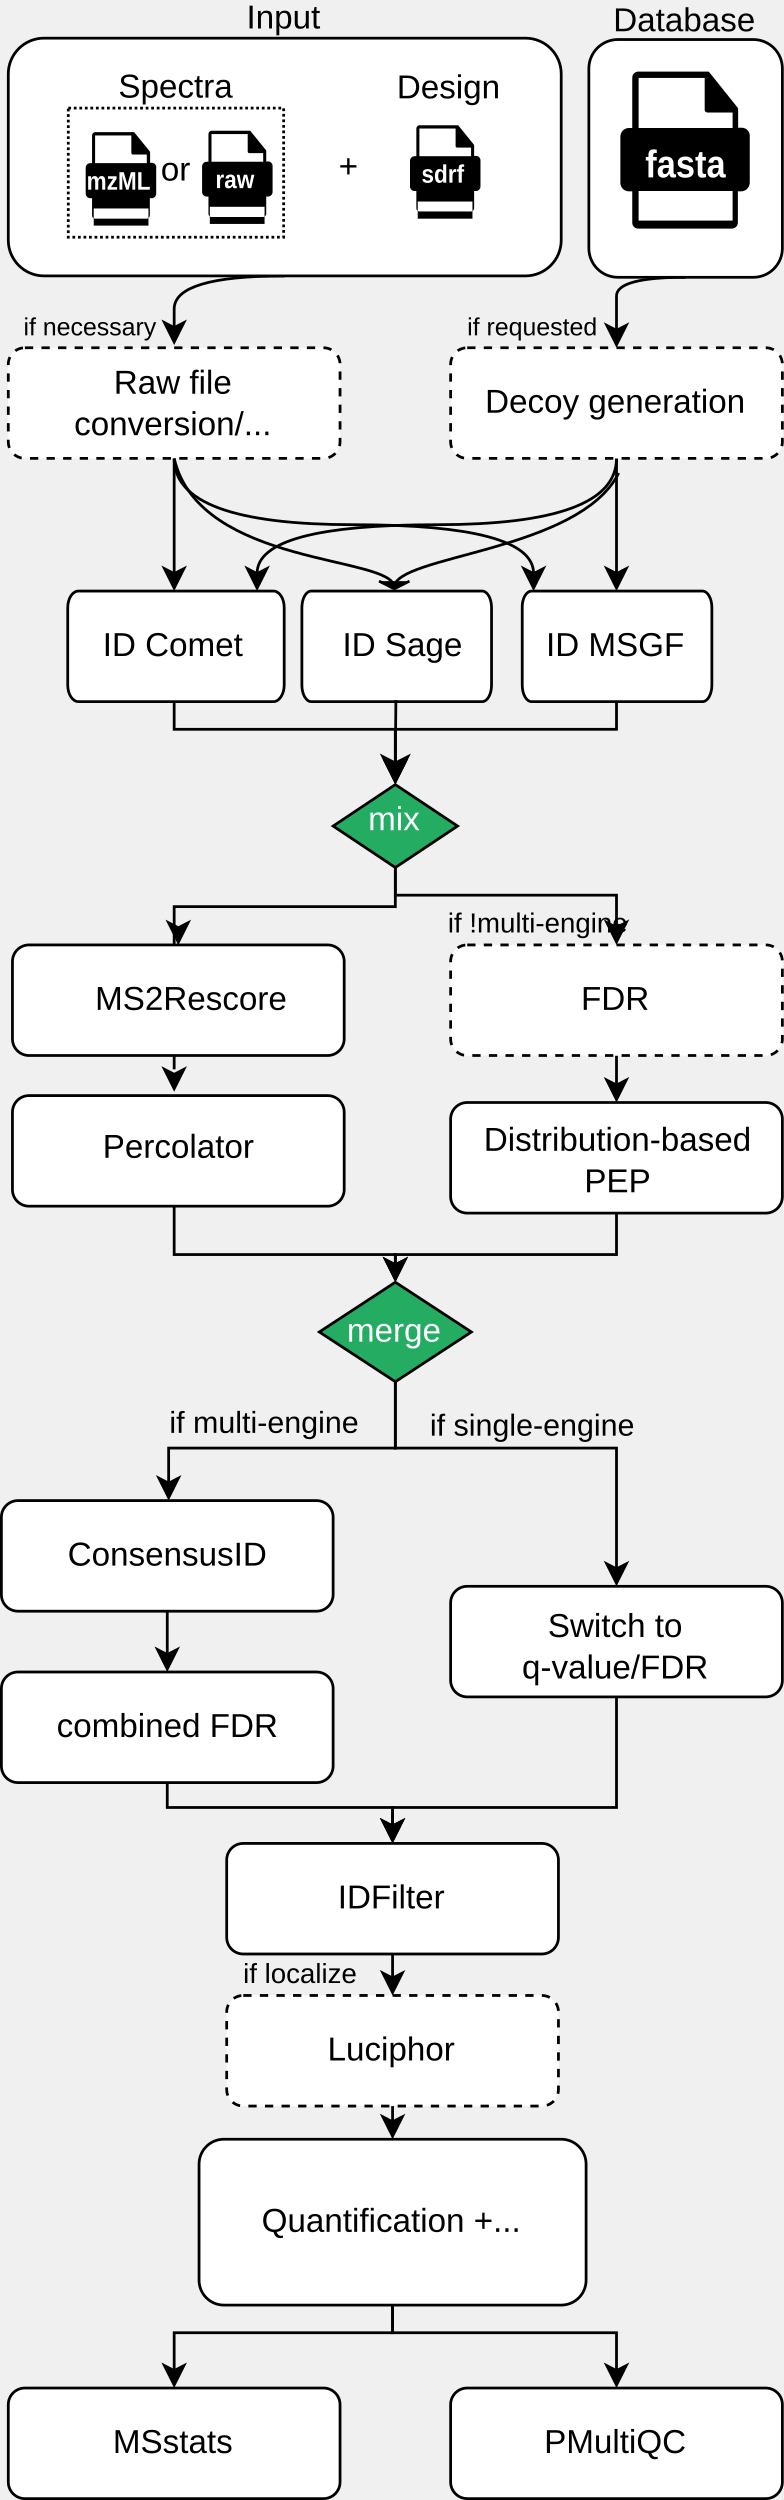
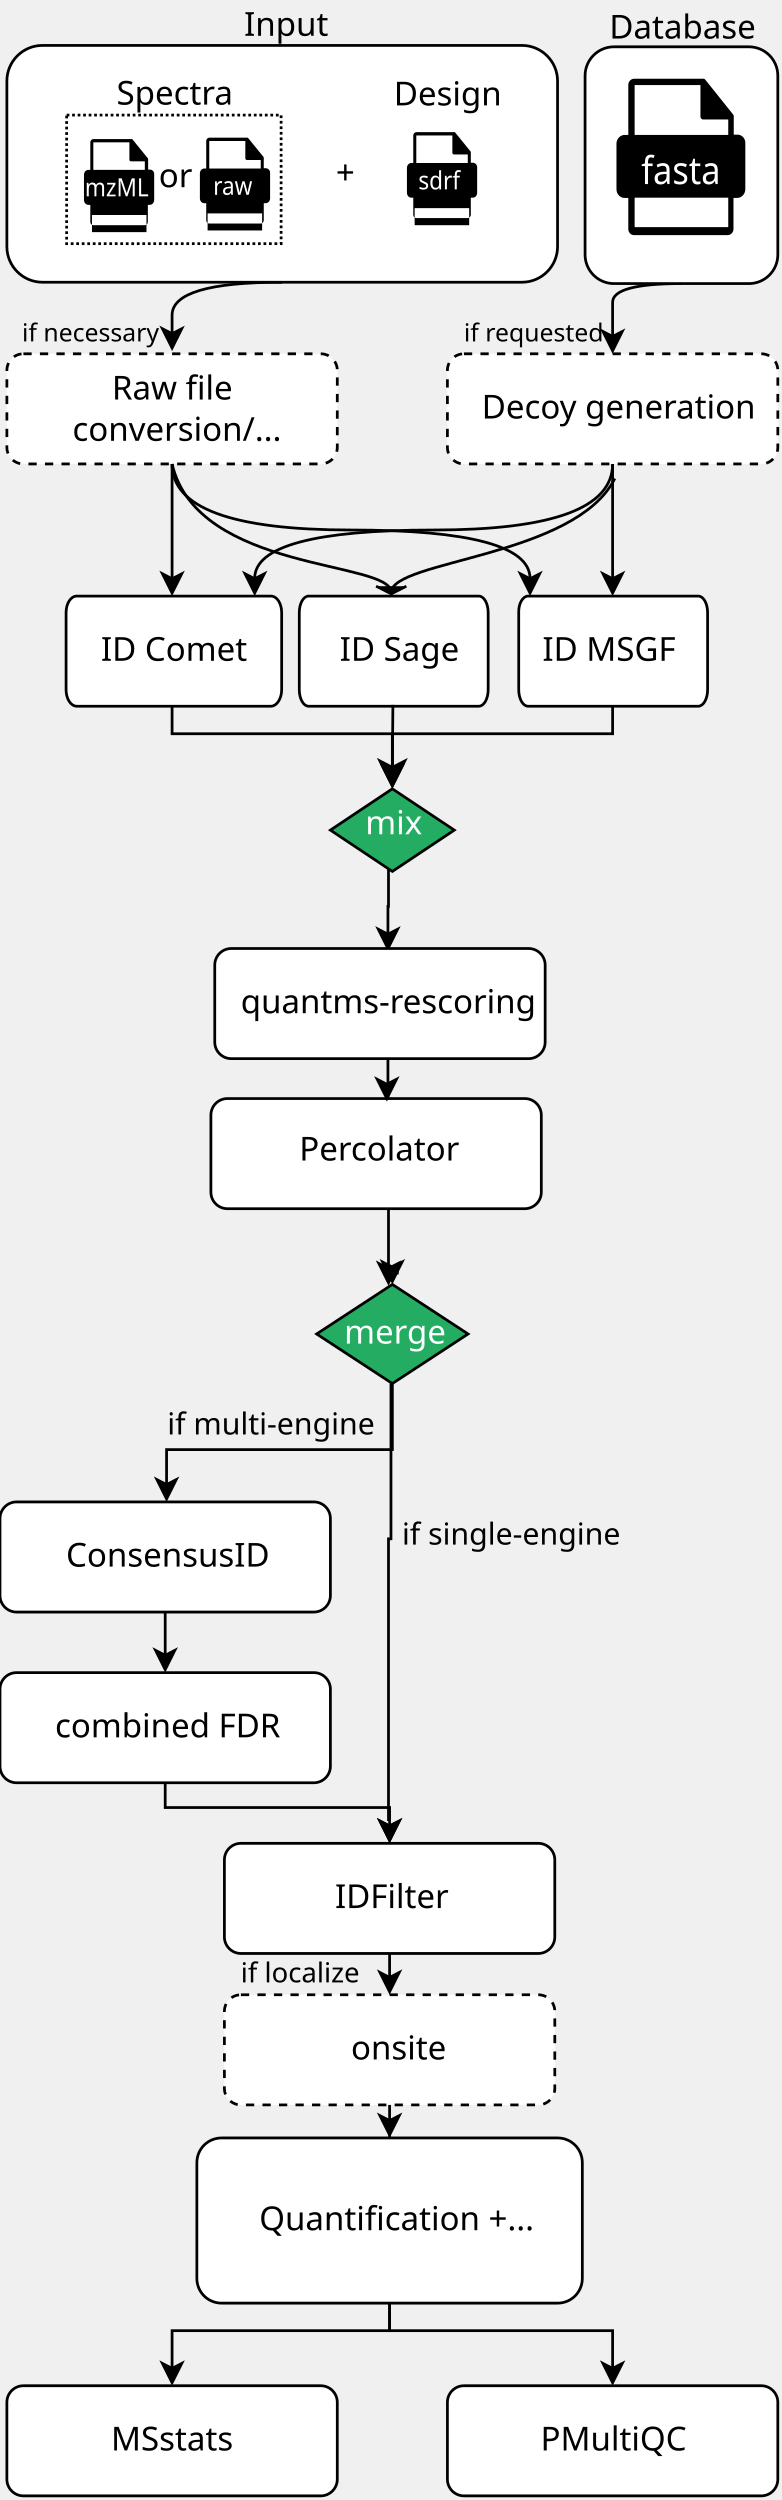
- <svg xmlns="http://www.w3.org/2000/svg" id="svg176769" viewBox="0 0 283.5 904.3">
-   <defs>
-     <style>.cls-1,.cls-10{fill:none;}.cls-1,.cls-13,.cls-2,.cls-3,.cls-5,.cls-8{stroke:#000;}.cls-1,.cls-2,.cls-5{stroke-miterlimit:10;}.cls-13,.cls-15,.cls-16,.cls-3,.cls-6,.cls-8{fill:#fff;}.cls-11,.cls-12,.cls-15,.cls-16,.cls-4,.cls-6,.cls-7{isolation:isolate;}.cls-14,.cls-4,.cls-6{font-size:12px;}.cls-11,.cls-12,.cls-14,.cls-4,.cls-6,.cls-7{font-family:ArialMT, Arial;}.cls-5{fill:#24ad62;}.cls-7{font-size:11px;}.cls-8{stroke-dasharray:3 3;}.cls-9{letter-spacing:-0.02em;}.cls-11{font-size:10px;}.cls-12{font-size:9px;}.cls-13{stroke-dasharray:1 1;}.cls-15{font-size:14px;}.cls-15,.cls-16{font-family:Arial-BoldMT, Arial;font-weight:700;}.cls-16{font-size:9.17px;}.cls-17{letter-spacing:-0.02em;}</style>
-   </defs>
+ <svg xmlns="http://www.w3.org/2000/svg" xmlns:xlink="http://www.w3.org/1999/xlink" version="1.1" id="svg176769" x="0px" y="0px" viewBox="0 0 284 908" style="enable-background:new 0 0 284 908;" xml:space="preserve">
+   <style type="text/css">
+ 	.st0{fill:none;stroke:#000000;stroke-miterlimit:10;}
+ 	.st1{stroke:#000000;stroke-miterlimit:10;}
+ 	.st2{fill:#FFFFFF;stroke:#000000;}
+ 	.st3{font-family:'ArialMT';}
+ 	.st4{font-size:12px;}
+ 	.st5{fill:#24AD62;stroke:#000000;stroke-miterlimit:10;}
+ 	.st6{fill:#FFFFFF;}
+ 	.st7{font-size:11px;}
+ 	.st8{fill:#FFFFFF;stroke:#000000;stroke-dasharray:3,3;}
+ 	.st9{fill:none;}
+ 	.st10{font-size:10px;}
+ 	.st11{font-size:9px;}
+ 	.st12{fill:#FFFFFF;stroke:#000000;stroke-dasharray:1,1;}
+ 	.st13{font-family:'Arial-BoldMT';}
+ 	.st14{font-size:14px;}
+ 	.st15{font-size:9.168px;}
+ </style>
  <g id="g176759">
-     <path id="path176427" class="cls-1" d="M62.5,256.5v10h80v12.1" transform="translate(0.5 -2.7)" />
-     <path id="path176429" class="cls-2" d="M142.5,285.4l-4.5-9,4.5,2.3,4.5-2.3Z" transform="translate(0.5 -2.7)" />
-     <path id="path176431" class="cls-1" d="M62.5,210.1V168.5" transform="translate(0.5 -2.7)" />
-     <path id="path176433" class="cls-2" d="M62.5,215.4l-3.5-7,3.5,1.8,3.5-1.8Z" transform="translate(0.5 -2.7)" />
-     <path id="rect176435" class="cls-3" d="M27.9,216.5H98.4c2.2,0,3.9,2.7,3.9,6v28c0,3.3-1.8,6-3.9,6H27.9c-2.2,0-3.9-2.7-3.9-6v-28C24,219.2,25.7,216.5,27.9,216.5Z" transform="translate(0.5 -2.7)" />
-     <g id="g176441">
-       <text id="text176437" class="cls-4" transform="translate(37.16 237.3)">ID Comet</text>
+     <path id="path176427" pointer-events="stroke" class="st0" d="M62.5,256.5v10h80v12.1" />
+     <path id="path176429" pointer-events="all" class="st1" d="M142.5,285.4l-4.5-9l4.5,2.3l4.5-2.3L142.5,285.4z" />
+     <path id="path176431" pointer-events="stroke" class="st0" d="M62.5,210.1c0,0,0-13.9,0-41.6" />
+     <path id="path176433" pointer-events="all" class="st1" d="M62.5,215.4l-3.5-7l3.5,1.8l3.5-1.8L62.5,215.4z" />
+     <path id="rect176435" pointer-events="all" class="st2" d="M27.9,216.5h70.5c2.2,0,3.9,2.7,3.9,6v28c0,3.3-1.8,6-3.9,6H27.9   c-2.2,0-3.9-2.7-3.9-6v-28C24,219.2,25.7,216.5,27.9,216.5z" />
+     <g id="g176441" transform="translate(-0.5 -0.5)">
+       <text id="text176437" transform="matrix(1 0 0 1 37.1611 240.5)" class="st3 st4">ID Comet</text>
    </g>
-     <path id="path176443" class="cls-1" d="M142.5,316.5v14.15h-80V389.5" transform="translate(0.5 -2.7)" />
-     <path id="path176445" class="cls-2" d="M64,343.5l-3.5-7,3.5,1.8,3.5-1.8Z" transform="translate(0.5 -2.7)" />
-     <path id="path176447" class="cls-5" d="M142.5,286.5l22.5,15-22.5,15-22.5-15Z" transform="translate(0.5 -2.7)" />
-     <g id="g176453">
-       <text id="text176449" class="cls-6" transform="translate(133.17 300.3)">mix</text>
+     <path id="path176443" pointer-events="stroke" class="st0" d="M141.1,310v19.2h-0.2v80.3" />
+     <path id="path176445" pointer-events="all" class="st1" d="M140.9,344.5l-3.5-7l3.5,1.8l3.5-1.8L140.9,344.5z" />
+     <path id="path176447" pointer-events="all" class="st5" d="M142.5,286.5l22.5,15l-22.5,15l-22.5-15L142.5,286.5z" />
+     <g id="g176453" transform="translate(-0.5 -0.5)">
+       <text id="text176449" transform="matrix(1 0 0 1 133.1689 303.5)" class="st6 st3 st4">mix</text>
    </g>
-     <path id="path176455" class="cls-1" d="M142.5,502.5v24h-82v12.6" transform="translate(0.5 -2.7)" />
-     <path id="path176457" class="cls-2" d="M60.5,544.4l-3.5-7,3.5,1.8,3.5-1.8Z" transform="translate(0.5 -2.7)" />
-     <g id="g176463">
-       <text id="text176459" class="cls-7" transform="translate(61.26 518.3)">if multi-engine</text>
+     <path id="path176455" pointer-events="stroke" class="st0" d="M142.5,502.5v24h-82v12.6" />
+     <path id="path176457" pointer-events="all" class="st1" d="M60.5,544.4l-3.5-7l3.5,1.8l3.5-1.8L60.5,544.4z" />
+     <g id="g176463" transform="translate(-8.5,-6.5)">
+       <text id="text176459" transform="matrix(1 0 0 1 69.262 527.4999)" class="st3 st7">if multi-engine</text>
    </g>
-     <path id="path176465" class="cls-1" d="M142.5,502.5v24h80v43.6" transform="translate(0.5 -2.7)" />
-     <path id="path176467" class="cls-2" d="M222.5,575.4l-3.5-7,3.5,1.8,3.5-1.8Z" transform="translate(0.5 -2.7)" />
-     <g id="g176473">
-       <text id="text176469" class="cls-7" transform="translate(155.5 519.3)">if single-engine</text>
+     <path id="path176465" pointer-events="stroke" class="st0" d="M142,502.5v56.4h-0.9v102.5" />
+     <g id="g176473" transform="translate(9.5,-6.5)">
+       <text id="text176469" transform="matrix(1 0 0 1 136.5 567.4999)" class="st3 st7">if single-engine</text>
    </g>
-     <path id="path176475" class="cls-5" d="M142.5,466.5l27.5,18-27.5,18-27.5-18Z" transform="translate(0.5 -2.7)" />
-     <g id="g176481">
-       <text id="text176477" class="cls-6" transform="translate(125.49 485.3)">merge</text>
+     <path id="path176475" pointer-events="all" class="st5" d="M142.5,466.5l27.5,18l-27.5,18l-27.5-18L142.5,466.5z" />
+     <g id="g176481" transform="translate(-0.5 -0.5)">
+       <text id="text176477" transform="matrix(1 0 0 1 125.4932 488.5)" class="st6 st3 st4">merge</text>
    </g>
-     <path id="path176483" class="cls-1" d="M62.5,414.5v42h80v3.6" transform="translate(0.5 -2.7)" />
-     <path id="path176485" class="cls-2" d="M142.5,465.4l-3.5-7,3.5,1.8,3.5-1.8Z" transform="translate(0.5 -2.7)" />
-     <path id="rect176487" class="cls-3" d="M10,399H118a6,6,0,0,1,6,6v28a6,6,0,0,1-6,6H10a6,6,0,0,1-6-6V405A6,6,0,0,1,10,399Z" transform="translate(0.5 -2.7)" />
-     <g id="g176493">
-       <text id="text176489" class="cls-4" transform="translate(37.16 418.8)">Percolator</text>
+     <path id="path176483" pointer-events="stroke" class="st0" d="M141.1,434.6v26.1h3.2v2.2" />
+     <path id="path176485" pointer-events="all" class="st1" d="M142.5,465.4l-3.5-7l3.5,1.8l3.5-1.8L142.5,465.4z" />
+     <path id="rect176487" pointer-events="all" class="st2" d="M82.6,399h108c3.3,0,6,2.7,6,6v28c0,3.3-2.7,6-6,6h-108   c-3.3,0-6-2.7-6-6v-28C76.6,401.7,79.3,399,82.6,399z" />
+     <g id="g176493" transform="translate(-0.5 -0.5)">
+       <text id="text176489" transform="matrix(1 0 0 1 109.2 422)" class="st3 st4">Percolator</text>
    </g>
-     <path id="path176495" class="cls-1" d="M222.5,256.5v10h-80v13.6" transform="translate(0.5 -2.7)" />
-     <path id="path176497" class="cls-2" d="M142.5,285.4l-3.5-7,3.5,1.8,3.5-1.8Z" transform="translate(0.5 -2.7)" />
-     <path id="rect176499" class="cls-3" d="M191.8,216.5h61.8c1.9,0,3.4,2.7,3.4,6v28c0,3.3-1.5,6-3.4,6H191.8c-1.9,0-3.4-2.7-3.4-6v-28C188.3,219.2,189.9,216.5,191.8,216.5Z" transform="translate(0.5 -2.7)" />
-     <g id="g176505">
-       <text id="text176501" class="cls-4" transform="translate(197.5 237.3)">ID MSGF</text>
+     <path id="path176495" pointer-events="stroke" class="st0" d="M222.5,256.5v10h-80v13.6" />
+     <path id="path176497" pointer-events="all" class="st1" d="M142.5,285.4l-3.5-7l3.5,1.8l3.5-1.8L142.5,285.4z" />
+     <path id="rect176499" pointer-events="all" class="st2" d="M191.8,216.5h61.8c1.9,0,3.4,2.7,3.4,6v28c0,3.3-1.5,6-3.4,6h-61.8   c-1.9,0-3.4-2.7-3.4-6v-28C188.3,219.2,189.9,216.5,191.8,216.5z" />
+     <g id="g176505" transform="translate(-0.5 -0.5)">
+       <text id="text176501" transform="matrix(1 0 0 1 197.501 240.5)" class="st3 st4">ID MSGF</text>
    </g>
-     <path id="path176507" class="cls-1" d="M222.5,384.5v10.6" transform="translate(0.5 -2.7)" />
-     <path id="path176509" class="cls-2" d="M222.5,400.4l-3.5-7,3.5,1.8,3.5-1.8Z" transform="translate(0.5 -2.7)" />
-     <path id="rect176511" class="cls-8" d="M168.5,344.5h108a6,6,0,0,1,6,6v28a6,6,0,0,1-6,6h-108a6,6,0,0,1-6-6v-28A6,6,0,0,1,168.5,344.5Z" transform="translate(0.5 -2.7)" />
-     <g id="g176517">
-       <text id="text176513" class="cls-4" transform="translate(210.17 365.3)">FDR</text>
+     <path id="path176521" pointer-events="all" class="st1" d="M141.1,465.9l-3.5-7l3.5,1.8l3.5-1.8L141.1,465.9z" />
+     <path id="path176531" pointer-events="stroke" class="st0" d="M60,585.5v15.6" />
+     <path id="path176533" pointer-events="all" class="st1" d="M60,606.4l-3.5-7l3.5,1.8l3.5-1.8L60,606.4z" />
+     <path id="rect176535" pointer-events="all" class="st2" d="M6,545.5h108c3.3,0,6,2.7,6,6v28c0,3.3-2.7,6-6,6H6c-3.3,0-6-2.7-6-6   v-28C0,548.2,2.7,545.5,6,545.5z" />
+     <g id="g176541" transform="translate(-0.5 -0.5)">
+       <text id="text176537" transform="matrix(1 0 0 1 24.4824 569.4999)" class="st3 st4">ConsensusID</text>
    </g>
-     <path id="path176519" class="cls-1" d="M222.5,441.5v15h-80v3.6" transform="translate(0.5 -2.7)" />
-     <path id="path176521" class="cls-2" d="M142.5,465.4l-3.5-7,3.5,1.8,3.5-1.8Z" transform="translate(0.5 -2.7)" />
-     <path id="rect176523" class="cls-3" d="M168.5,401.5h108a6,6,0,0,1,6,6v28a6,6,0,0,1-6,6h-108a6,6,0,0,1-6-6v-28A6,6,0,0,1,168.5,401.5Z" transform="translate(0.5 -2.7)" />
-     <g id="g176529">
-       <text class="cls-4" transform="translate(175 416.27)">Distribution-based</text>
-       <text class="cls-4" transform="translate(211.36 431.27)">PE<tspan class="cls-9" x="16.01" y="0">P</tspan>
-       </text>
+     <path id="path176543" pointer-events="stroke" class="st0" d="M141.5,764.5v20v-28v13.6" />
+     <path id="path176545" pointer-events="all" class="st1" d="M141.5,775.4l-3.5-7l3.5,1.8l3.5-1.8L141.5,775.4z" />
+     <path id="rect176547" pointer-events="all" class="st8" d="M87.5,724.5h108c3.3,0,6,2.7,6,6v28c0,3.3-2.7,6-6,6h-108   c-3.3,0-6-2.7-6-6v-28C81.5,727.2,84.2,724.5,87.5,724.5z" />
+     <g id="g176553" transform="translate(-0.5 -0.5)">
+       <text id="text176549" transform="matrix(1 0 0 1 115.5 748.4998)" class="st3 st4">    onsite</text>
    </g>
-     <path id="path176531" class="cls-1" d="M60,585.5v15.6" transform="translate(0.5 -2.7)" />
-     <path id="path176533" class="cls-2" d="M60,606.4l-3.5-7,3.5,1.8,3.5-1.8Z" transform="translate(0.5 -2.7)" />
-     <path id="rect176535" class="cls-3" d="M6,545.5H114a6,6,0,0,1,6,6v28a6,6,0,0,1-6,6H6a6,6,0,0,1-6-6v-28A6,6,0,0,1,6,545.5Z" transform="translate(0.5 -2.7)" />
-     <g id="g176541">
-       <text id="text176537" class="cls-4" transform="translate(24.48 566.3)">ConsensusID</text>
+     <path id="path176555" pointer-events="stroke" class="st0" d="M60,647.5v9h81.5v6.6" />
+     <path id="path176557" pointer-events="all" class="st1" d="M141.5,668.4l-3.5-7l3.5,1.8l3.5-1.8L141.5,668.4z" />
+     <path id="rect176559" pointer-events="all" class="st2" d="M6,607.5h108c3.3,0,6,2.7,6,6v28c0,3.3-2.7,6-6,6H6c-3.3,0-6-2.7-6-6   v-28C0,610.2,2.7,607.5,6,607.5z" />
+     <g id="g176565" transform="translate(-0.5 -0.5)">
+       <text id="text176561" transform="matrix(1 0 0 1 20.4863 631.4999)" class="st3 st4">combined FDR</text>
    </g>
-     <path id="path176543" class="cls-1" d="M141.5,764.5v5.6" transform="translate(0.5 -2.7)" />
-     <path id="path176545" class="cls-2" d="M141.5,775.4l-3.5-7,3.5,1.8,3.5-1.8Z" transform="translate(0.5 -2.7)" />
-     <path id="rect176547" class="cls-8" d="M87.5,724.5h108a6,6,0,0,1,6,6v28a6,6,0,0,1-6,6H87.5a6,6,0,0,1-6-6v-28A6,6,0,0,1,87.5,724.5Z" transform="translate(0.5 -2.7)" />
-     <g id="g176553">
-       <text id="text176549" class="cls-4" transform="translate(118.48 745.3)">Luciphor</text>
+     <path id="path176567" pointer-events="stroke" class="st0" d="M141.5,836.5v10h-79v13.6" />
+     <path id="path176569" pointer-events="all" class="st1" d="M62.5,865.4l-3.5-7l3.5,1.8l3.5-1.8L62.5,865.4z" />
+     <path id="path176571" pointer-events="stroke" class="st0" d="M141.5,836.5v10h81v13.6" />
+     <path id="path176573" pointer-events="all" class="st1" d="M222.5,865.4l-3.5-7l3.5,1.8l3.5-1.8L222.5,865.4z" />
+     <path id="rect176575" pointer-events="all" class="st2" d="M80.5,776.5h122c5,0,9,4,9,9v42c0,5-4,9-9,9h-122c-5,0-9-4-9-9v-42   C71.5,780.5,75.5,776.5,80.5,776.5z" />
+     <g id="g176581" transform="translate(-0.5 -0.5)">
+       <text id="text176577" transform="matrix(1 0 0 1 94.6396 810.4999)" class="st3 st4">Quantification +...</text>
    </g>
-     <path id="path176555" class="cls-1" d="M60,647.5v9h81.5v6.6" transform="translate(0.5 -2.7)" />
-     <path id="path176557" class="cls-2" d="M141.5,668.4l-3.5-7,3.5,1.8,3.5-1.8Z" transform="translate(0.5 -2.7)" />
-     <path id="rect176559" class="cls-3" d="M6,607.5H114a6,6,0,0,1,6,6v28a6,6,0,0,1-6,6H6a6,6,0,0,1-6-6v-28A6,6,0,0,1,6,607.5Z" transform="translate(0.5 -2.7)" />
-     <g id="g176565">
-       <text id="text176561" class="cls-4" transform="translate(20.49 628.3)">combined FDR</text>
+     <path id="path176585" pointer-events="all" class="st1" d="M141.5,668.4l-3.5-7l3.5,1.8l3.5-1.8L141.5,668.4z" />
+     <path id="path176595" pointer-events="stroke" class="st0" d="M141.5,709.5v8.6" />
+     <path id="path176597" pointer-events="all" class="st1" d="M141.5,723.4l-3.5-7l3.5,1.8l3.5-1.8L141.5,723.4z" />
+     <path id="rect176599" pointer-events="all" class="st2" d="M87.5,669.5h108c3.3,0,6,2.7,6,6v28c0,3.3-2.7,6-6,6h-108   c-3.3,0-6-2.7-6-6v-28C81.5,672.2,84.2,669.5,87.5,669.5z" />
+     <g id="g176605" transform="translate(-0.5 -0.5)">
+       <text id="text176601" transform="matrix(1 0 0 1 122.167 693.4999)" class="st3 st4">IDFilter</text>
    </g>
-     <path id="path176567" class="cls-1" d="M141.5,836.5v10h-79v13.6" transform="translate(0.5 -2.7)" />
-     <path id="path176569" class="cls-2" d="M62.5,865.4l-3.5-7,3.5,1.8,3.5-1.8Z" transform="translate(0.5 -2.7)" />
-     <path id="path176571" class="cls-1" d="M141.5,836.5v10h81v13.6" transform="translate(0.5 -2.7)" />
-     <path id="path176573" class="cls-2" d="M222.5,865.4l-3.5-7,3.5,1.8,3.5-1.8Z" transform="translate(0.5 -2.7)" />
-     <path id="rect176575" class="cls-3" d="M80.5,776.5h122a9,9,0,0,1,9,9v42a9,9,0,0,1-9,9H80.5a9,9,0,0,1-9-9v-42A9,9,0,0,1,80.5,776.5Z" transform="translate(0.5 -2.7)" />
-     <g id="g176581">
-       <text id="text176577" class="cls-4" transform="translate(94.64 807.3)">Quantification +...</text>
+     <path id="rect176607" pointer-events="all" class="st2" d="M8.5,866.5h108c3.3,0,6,2.7,6,6v28c0,3.3-2.7,6-6,6H8.5   c-3.3,0-6-2.7-6-6v-28C2.5,869.2,5.2,866.5,8.5,866.5z" />
+     <g id="g176613" transform="translate(-0.5 -0.5)">
+       <text id="text176609" transform="matrix(1 0 0 1 40.8291 890.4999)" class="st3 st4">MSstats</text>
    </g>
-     <path id="path176583" class="cls-1" d="M222.5,616.5v40h-81v6.6" transform="translate(0.5 -2.7)" />
-     <path id="path176585" class="cls-2" d="M141.5,668.4l-3.5-7,3.5,1.8,3.5-1.8Z" transform="translate(0.5 -2.7)" />
-     <path id="rect176587" class="cls-3" d="M168.5,576.5h108a6,6,0,0,1,6,6v28a6,6,0,0,1-6,6h-108a6,6,0,0,1-6-6v-28A6,6,0,0,1,168.5,576.5Z" transform="translate(0.5 -2.7)" />
-     <g id="g176593">
-       <text class="cls-4" transform="translate(198.16 592.13)">Switch to</text>
-       <text class="cls-4" transform="translate(188.82 607.13)">q-value/FDR</text>
+     <path id="rect176615" pointer-events="all" class="st2" d="M168.5,866.5h108c3.3,0,6,2.7,6,6v28c0,3.3-2.7,6-6,6h-108   c-3.3,0-6-2.7-6-6v-28C162.5,869.2,165.2,866.5,168.5,866.5z" />
+     <g id="g176621" transform="translate(-0.5 -0.5)">
+       <text id="text176617" transform="matrix(1 0 0 1 196.8301 890.4999)" class="st3 st4">PMultiQC</text>
    </g>
-     <path id="path176595" class="cls-1" d="M141.5,709.5v8.6" transform="translate(0.5 -2.7)" />
-     <path id="path176597" class="cls-2" d="M141.5,723.4l-3.5-7,3.5,1.8,3.5-1.8Z" transform="translate(0.5 -2.7)" />
-     <path id="rect176599" class="cls-3" d="M87.5,669.5h108a6,6,0,0,1,6,6v28a6,6,0,0,1-6,6H87.5a6,6,0,0,1-6-6v-28A6,6,0,0,1,87.5,669.5Z" transform="translate(0.5 -2.7)" />
-     <g id="g176605">
-       <text id="text176601" class="cls-4" transform="translate(122.17 690.3)">IDFilter</text>
+     <path id="path176623" pointer-events="stroke" class="st0" d="M62.5,168.5c0,16,21.7,24,65,24s65,5.9,65,17.6" />
+     <path id="path176625" pointer-events="all" class="st1" d="M192.5,215.4l-3.5-7l3.5,1.8l3.5-1.8L192.5,215.4z" />
+     <path id="rect176627" pointer-events="all" class="st8" d="M8.5,128.5h108c3.3,0,6,2.7,6,6v28c0,3.3-2.7,6-6,6H8.5   c-3.3,0-6-2.7-6-6v-28C2.5,131.2,5.2,128.5,8.5,128.5z" />
+     <g id="g176633" transform="translate(-0.5 -0.5)">
+       <text transform="matrix(1 0 0 1 41.1602 145.6081)" class="st3 st4">Raw file</text>
+       <text transform="matrix(1 0 0 1 26.8164 160.6081)" class="st3 st4">conversion/...</text>
    </g>
-     <path id="rect176607" class="cls-3" d="M8.5,866.5h108a6,6,0,0,1,6,6v28a6,6,0,0,1-6,6H8.5a6,6,0,0,1-6-6v-28A6,6,0,0,1,8.5,866.5Z" transform="translate(0.5 -2.7)" />
-     <g id="g176613">
-       <text id="text176609" class="cls-4" transform="translate(40.83 887.3)">MSstats</text>
+     <path id="path176635" pointer-events="stroke" class="st0" d="M222.5,168.5c0,0,0,13.9,0,41.6" />
+     <path id="path176637" pointer-events="all" class="st1" d="M222.5,215.4l-3.5-7l3.5,1.8l3.5-1.8L222.5,215.4z" />
+     <path id="path176639" pointer-events="stroke" class="st0" d="M222.5,168.5c0,16-21.7,24-65,24s-65,5.9-65,17.6" />
+     <path id="path176641" pointer-events="all" class="st1" d="M92.5,215.4l-3.5-7l3.5,1.8l3.5-1.8L92.5,215.4z" />
+     <path id="path176643" pointer-events="stroke" class="st0" d="M102.5,102.5c-26.7,0-40,4-40,12s0,10.2,0,6.6" />
+     <path id="path176645" pointer-events="all" class="st1" d="M62.5,126.4l-3.5-7l3.5,1.8l3.5-1.8L62.5,126.4z" />
+     <path id="path176647" pointer-events="stroke" class="st0" d="M247.5,103c-16.7,0-25,2.3-25,6.8s0,8.6,0,12.4" />
+     <path id="path176649" pointer-events="all" class="st1" d="M222.5,127.4l-3.5-7l3.5,1.8l3.5-1.8L222.5,127.4z" />
+     <rect id="rect176663" x="78.5" y="716.5" pointer-events="all" class="st9" width="60" height="10" />
+     <g id="g176669" transform="translate(-0.5,-4.5)">
+       <text id="text176665" transform="matrix(1 0 0 1 87.936 724.4999)" class="st3 st10">if localize</text>
    </g>
-     <path id="rect176615" class="cls-3" d="M168.5,866.5h108a6,6,0,0,1,6,6v28a6,6,0,0,1-6,6h-108a6,6,0,0,1-6-6v-28A6,6,0,0,1,168.5,866.5Z" transform="translate(0.5 -2.7)" />
-     <g id="g176621">
-       <text id="text176617" class="cls-4" transform="translate(196.83 887.3)">PMultiQC</text>
+     <rect id="rect176671" x="2.5" y="117.5" pointer-events="all" class="st9" width="60" height="20" />
+     <g id="g176677" transform="translate(-0.5,-6.5)">
+       <text id="text176673" transform="matrix(1 0 0 1 8.4905 130.5)" class="st3 st11">if necessary</text>
    </g>
-     <path id="path176623" class="cls-1" d="M62.5,168.5q0,24,65,24t65,17.6" transform="translate(0.5 -2.7)" />
-     <path id="path176625" class="cls-2" d="M192.5,215.4l-3.5-7,3.5,1.8,3.5-1.8Z" transform="translate(0.5 -2.7)" />
-     <path id="rect176627" class="cls-8" d="M8.5,128.5h108a6,6,0,0,1,6,6v28a6,6,0,0,1-6,6H8.5a6,6,0,0,1-6-6v-28A6,6,0,0,1,8.5,128.5Z" transform="translate(0.5 -2.7)" />
-     <g id="g176633">
-       <text class="cls-4" transform="translate(41.16 142.41)">Raw file</text>
-       <text class="cls-4" transform="translate(26.82 157.41)">conversion/...</text>
+     <path id="rect176679" pointer-events="all" class="st8" d="M168.5,128.5h108c3.3,0,6,2.7,6,6v28c0,3.3-2.7,6-6,6h-108   c-3.3,0-6-2.7-6-6v-28C162.5,131.2,165.2,128.5,168.5,128.5z" />
+     <g id="g176685" transform="translate(-0.5 -0.5)">
+       <text id="text176681" transform="matrix(1 0 0 1 175.4697 152.5)" class="st3 st4">Decoy generation</text>
    </g>
-     <path id="path176635" class="cls-1" d="M222.5,168.5v41.6" transform="translate(0.5 -2.7)" />
-     <path id="path176637" class="cls-2" d="M222.5,215.4l-3.5-7,3.5,1.8,3.5-1.8Z" transform="translate(0.5 -2.7)" />
-     <path id="path176639" class="cls-1" d="M222.5,168.5q0,24-65,24t-65,17.6" transform="translate(0.5 -2.7)" />
-     <path id="path176641" class="cls-2" d="M92.5,215.4l-3.5-7,3.5,1.8,3.5-1.8Z" transform="translate(0.5 -2.7)" />
-     <path id="path176643" class="cls-1" d="M102.5,102.5c-26.7,0-40,4-40,12v6.6" transform="translate(0.5 -2.7)" />
-     <path id="path176645" class="cls-2" d="M62.5,126.4l-3.5-7,3.5,1.8,3.5-1.8Z" transform="translate(0.5 -2.7)" />
-     <path id="path176647" class="cls-1" d="M247.5,103c-16.7,0-25,2.3-25,6.8v12.4" transform="translate(0.5 -2.7)" />
-     <path id="path176649" class="cls-2" d="M222.5,127.4l-3.5-7,3.5,1.8,3.5-1.8Z" transform="translate(0.5 -2.7)" />
-     <rect id="rect176651" class="cls-10" x="154" y="335.8" width="81" height="6" />
-     <g id="g176657">
-       <text id="text176653" class="cls-11" transform="translate(161.99 337.3)">if !multi-engine</text>
+     <rect id="rect176687" x="162.5" y="117.5" pointer-events="all" class="st9" width="60" height="20" />
+     <g id="g176693" transform="translate(-0.5,-6.5)">
+       <text id="text176689" transform="matrix(1 0 0 1 168.9849 130.5)" class="st3 st11">if requested</text>
    </g>
-     <path id="path176659" class="cls-1" d="M142.5,316.5v10h80v11.6" transform="translate(0.5 -2.7)" />
-     <path id="path176661" class="cls-2" d="M222.5,343.4l-3.5-7,3.5,1.8,3.5-1.8Z" transform="translate(0.5 -2.7)" />
-     <rect id="rect176663" class="cls-10" x="79" y="713.8" width="60" height="10" />
-     <g id="g176669">
-       <text id="text176665" class="cls-11" transform="translate(87.94 717.3)">if localize</text>
+     <path id="rect176695" pointer-events="all" class="st2" d="M223,17h49c5.8,0,10.5,4.7,10.5,10.5v65c0,5.8-4.7,10.5-10.5,10.5h-49   c-5.8,0-10.5-4.7-10.5-10.5v-65C212.5,21.7,217.2,17,223,17z" />
+     <g id="g176701" transform="translate(-0.5 -0.5)">
+       <text id="text176697" transform="matrix(1 0 0 1 221.8154 14.5)" class="st3 st4">Database</text>
    </g>
-     <rect id="rect176671" class="cls-10" x="3" y="114.8" width="60" height="20" />
-     <g id="g176677">
-       <text id="text176673" class="cls-12" transform="translate(8.49 121.3)">if necessary</text>
+     <path id="rect176705" pointer-events="all" class="st2" d="M15.4,16.5h174.2c7.1,0,12.9,5.8,12.9,12.9v60.2   c0,7.1-5.8,12.9-12.9,12.9H15.4c-7.1,0-12.9-5.8-12.9-12.9V29.4C2.5,22.3,8.3,16.5,15.4,16.5z" />
+     <g id="g176711" transform="translate(-0.5 -0.5)">
+       <text id="text176707" transform="matrix(1 0 0 1 89.1553 13.5)" class="st3 st4">Input</text>
    </g>
-     <path id="rect176679" class="cls-8" d="M168.5,128.5h108a6,6,0,0,1,6,6v28a6,6,0,0,1-6,6h-108a6,6,0,0,1-6-6v-28A6,6,0,0,1,168.5,128.5Z" transform="translate(0.5 -2.7)" />
-     <g id="g176685">
-       <text id="text176681" class="cls-4" transform="translate(175.47 149.3)">Decoy generation</text>
+     <rect id="rect176715" x="91.7" y="56" pointer-events="all" class="st9" width="12.8" height="13.6" />
+     <g id="g176721" transform="translate(27.00664,0.3614801)">
+       <text id="text176717" transform="matrix(1 0 0 1 94.9961 66.4999)" class="st3 st4">+</text>
    </g>
-     <rect id="rect176687" class="cls-10" x="163" y="114.8" width="60" height="20" />
-     <g id="g176693">
-       <text id="text176689" class="cls-12" transform="translate(168.98 121.3)">if requested</text>
+     <g id="g176727" transform="translate(44.70588,-3.72296)">
+       <text id="text176725" transform="matrix(1 0 0 1 98.3332 42)" class="st3 st4">Design</text>
    </g>
-     <path id="rect176695" class="cls-3" d="M223,17h49a10.5,10.5,0,0,1,10.5,10.5v65A10.5,10.5,0,0,1,272,103H223a10.5,10.5,0,0,1-10.5-10.5v-65A10.5,10.5,0,0,1,223,17Z" transform="translate(0.5 -2.7)" />
-     <g id="g176701">
-       <text id="text176697" class="cls-4" transform="translate(221.82 11.3)">Database</text>
+     <rect id="rect176729" x="24.2" y="41.8" pointer-events="all" class="st12" width="77.9" height="46.7" />
+     <g id="g176735" transform="translate(9.5,-0.5)">
+       <text id="text176731" transform="matrix(1 0 0 1 32.8223 38.5)" class="st3 st4">Spectra</text>
    </g>
-     <path id="rect176705" class="cls-3" d="M15.4,16.5H189.6a12.93,12.93,0,0,1,12.9,12.9V89.6a12.93,12.93,0,0,1-12.9,12.9H15.4A12.93,12.93,0,0,1,2.5,89.6V29.4A12.93,12.93,0,0,1,15.4,16.5Z" transform="translate(0.5 -2.7)" />
-     <g id="g176711">
-       <text id="text176707" class="cls-4" transform="translate(89.16 10.3)">Input</text>
+     <rect id="rect176739" x="46.1" y="58.6" pointer-events="all" class="st9" width="14.2" height="12.3" />
+     <g id="g176745" transform="translate(9.5,-0.5)">
+       <text id="text176741" transform="matrix(1 0 0 1 48.165 68.5)" class="st3 st4">or</text>
    </g>
-     <rect id="rect176715" class="cls-10" x="92.2" y="53.3" width="12.8" height="13.6" />
-     <g id="g176721">
-       <text id="text176717" class="cls-4" transform="translate(122.5 64.16)">+</text>
-     </g>
-     <g id="g176727">
-       <text id="text176725" class="cls-4" transform="translate(143.54 35.57)">Design</text>
-     </g>
-     <rect id="rect176729" class="cls-13" x="24.7" y="39.1" width="77.9" height="46.7" />
-     <g id="g176735">
-       <text id="text176731" class="cls-4" transform="translate(42.82 35.3)">Spectra</text>
-     </g>
-     <rect id="rect176739" class="cls-10" x="46.6" y="55.9" width="14.2" height="12.3" />
-     <g id="g176745">
-       <text id="text176741" class="cls-4" transform="translate(58.17 65.3)">or</text>
-     </g>
-     <rect id="rect176749" class="cls-10" x="139.4" y="49.8" width="18.2" height="15" />
-     <path id="rect176499-2" data-name="rect176499" class="cls-3" d="M112.1,216.5h61.8c1.9,0,3.4,2.7,3.4,6v28c0,3.3-1.5,6-3.4,6H112.1c-1.9,0-3.4-2.7-3.4-6v-28C108.7,219.2,110.2,216.5,112.1,216.5Z" transform="translate(0.5 -2.7)" />
-     <text class="cls-4" transform="translate(123.88 237.3)">ID Sage</text>
-     <path id="rect176487-2" data-name="rect176487" class="cls-3" d="M10,344.5H118a6,6,0,0,1,6,6v28a6,6,0,0,1-6,6H10a6,6,0,0,1-6-6v-28A6,6,0,0,1,10,344.5Z" transform="translate(0.5 -2.7)" />
-     <text class="cls-14" transform="translate(34.4 365.3)">MS2Rescore</text>
-     <path id="path176509-2" data-name="path176509" class="cls-2" d="M62.5,396.5l-3.5-7,3.5,1.8,3.5-1.8Z" transform="translate(0.5 -2.7)" />
+     <rect id="rect176749" x="138.9" y="52.5" pointer-events="all" class="st9" width="18.2" height="15" />
+     <path id="rect176499_1_" pointer-events="all" class="st2" d="M112.1,216.5h61.8c1.9,0,3.4,2.7,3.4,6v28c0,3.3-1.5,6-3.4,6h-61.8   c-1.9,0-3.4-2.7-3.4-6v-28C108.7,219.2,110.2,216.5,112.1,216.5z" />
+     <text transform="matrix(1 0 0 1 123.383 240.0014)" class="st3 st4">ID Sage</text>
+     <path id="rect176487_1_" pointer-events="all" class="st2" d="M84,344.5h108c3.3,0,6,2.7,6,6v28c0,3.3-2.7,6-6,6H84   c-3.3,0-6-2.7-6-6v-28C78,347.2,80.7,344.5,84,344.5z" />
+     <text transform="matrix(1 0 0 1 87.4358 368)" class="st3 st4">quantms-rescoring</text>
+     <path id="path176509_1_" pointer-events="all" class="st1" d="M140.5,399l-3.5-7l3.5,1.8l3.5-1.8L140.5,399z" />
  </g>
-   <path id="path5774-0-8" d="M267.8,48.9h-1.3V42.2a.91.91,0,0,0-.3-.7L256.2,29h0l-.2-.2a.1.1,0,0,1-.1-.1c-.1-.1-.1-.1-.2-.1H230.3a2.2,2.2,0,0,0-2.1,2.2V49h-1.3a3.12,3.12,0,0,0-3,3.2V68.7a3.06,3.06,0,0,0,3,3.2h1.3V83.2a2.14,2.14,0,0,0,2.1,2.2h34a2.2,2.2,0,0,0,2.1-2.2V71.9h1.3a3.12,3.12,0,0,0,3-3.2V52.1a2.92,2.92,0,0,0-2.9-3.2Zm-37.3-18h23.9V42.3a1,1,0,0,0,1,1.1h9.1V49h-34Zm34,51.6h-34V71.8h34V82.5Z" transform="translate(0.5 -2.7)" />
-   <text class="cls-15" transform="translate(233.39 64.16) scale(0.89 1)">fasta</text>
-   <path id="path5774-0-8-2" data-name="path5774-0-8" d="M54.5,61.6h-.7V57.9a.6.6,0,0,0-.1-.4l-5.6-6.9h0l-.1-.1H33.9a1.2,1.2,0,0,0-1.1,1.2v10h-.7a1.69,1.69,0,0,0-1.6,1.8v9.1a1.69,1.69,0,0,0,1.6,1.8h.7v6.2a1.13,1.13,0,0,0,1.1,1.2H52.6a1.2,1.2,0,0,0,1.1-1.2V74.4h.7A1.69,1.69,0,0,0,56,72.6V63.5a1.6,1.6,0,0,0-1.5-1.9ZM33.9,51.7H47V58a.58.58,0,0,0,.6.6h5v3.1H33.9Zm-.5,26.4H53.2v6.2H33.4" transform="translate(0.5 -2.7)" />
-   <text class="cls-16" transform="translate(31.32 68.61) scale(0.89 1)">mzM<tspan class="cls-17" x="20.37" y="0">L</tspan>
-   </text>
-   <polyline id="rect176739-2" data-name="rect176739" class="cls-10" points="102.9 67.6 88.7 67.6 88.7 55.3 102.9 55.3 102.9 67.6" />
-   <path id="path5774-0-8-3" data-name="path5774-0-8" d="M96.5,61.1h-.7V57.4a.6.6,0,0,0-.1-.4l-5.6-6.9h0L90,50H76a1.2,1.2,0,0,0-1.1,1.2v10h-.7A1.69,1.69,0,0,0,72.6,63v9a1.69,1.69,0,0,0,1.6,1.8h.7V80A1.13,1.13,0,0,0,76,81.2H94.7A1.2,1.2,0,0,0,95.8,80V73.8h.7A1.69,1.69,0,0,0,98.1,72V62.9a1.63,1.63,0,0,0-1.6-1.8ZM76,51.2H89.1v6.3a.58.58,0,0,0,.6.6h5v3.1H76Zm-.6,26.3H95.2v6.2H75.4" transform="translate(0.5 -2.7)" />
-   <text class="cls-16" transform="translate(77.92 68.06) scale(0.89 1)">raw</text>
-   <polyline id="rect176715-2" data-name="rect176715" class="cls-10" points="180.2 64.9 167.4 64.9 167.4 51.3 180.2 51.3" />
-   <polyline id="rect176739-3" data-name="rect176739" class="cls-10" points="178.1 65.7 163.9 65.7 163.9 53.4 178.1 53.4" />
-   <path id="path5774-0-8-4" data-name="path5774-0-8" d="M171.7,59.1H171V55.4a.6.6,0,0,0-.1-.4l-5.6-6.9h0l-.1-.1h-14a1.2,1.2,0,0,0-1.1,1.2v10h-.7a1.69,1.69,0,0,0-1.6,1.8v9a1.69,1.69,0,0,0,1.6,1.8h.7V78a1.13,1.13,0,0,0,1.1,1.2h18.7A1.2,1.2,0,0,0,171,78V71.8h.7a1.69,1.69,0,0,0,1.6-1.8V60.9a1.63,1.63,0,0,0-1.6-1.8Zm-20.5-9.9h13.1v6.3a.58.58,0,0,0,.6.6h5v3.1H151.2v-10Zm-.6,26.4h19.8v6.2H150.6" transform="translate(0.5 -2.7)" />
-   <text class="cls-16" transform="translate(152.45 66.08) scale(0.89 1)">sdrf</text>
-   <path id="path176639-2" data-name="path176639" class="cls-1" d="M223.3,173.8c-14.3,28.6-81.2,29.7-81.2,41.4" transform="translate(0.5 -2.7)" />
-   <path id="path176641-2" data-name="path176641" class="cls-2" d="M136.6,212.9l5.5,2.8,5.5-2.8" transform="translate(0.5 -2.7)" />
-   <path id="path176623-2" data-name="path176623" class="cls-1" d="M59.2,147.4" transform="translate(0.5 -2.7)" />
-   <path id="path176623-3" data-name="path176623" class="cls-1" d="M62.5,168.5c9.2,39.5,79.6,35,79.6,46.7" transform="translate(0.5 -2.7)" />
-   <line class="cls-1" x1="143.2" y1="253.3" x2="143" y2="275.9" />
+   <a id="a176765" xlink:href="https://desk.draw.io/support/solutions/articles/16000042487" transform="translate(0,-5)">
+ </a>
+   <path id="path5774-0-8" d="  M267.8,48.9h-1.3v-6.6c0-0.1,0-0.1,0-0.1c0-0.3-0.1-0.5-0.3-0.7l-10-12.5l0,0c-0.1-0.1-0.1-0.1-0.2-0.2c0,0-0.1,0-0.1-0.1  c-0.1-0.1-0.1-0.1-0.2-0.1h-0.1c-0.1,0-0.1,0-0.3,0h-25c-1.1,0-2.1,1-2.1,2.2V49h-1.3c-1.6,0-3,1.4-3,3.2v16.5c0,1.8,1.3,3.2,3,3.2  h1.3v11.3c0,1.2,0.9,2.2,2.1,2.2h34c1.1,0,2.1-1,2.1-2.2V71.9h1.3c1.6,0,3-1.4,3-3.2V52.1C270.8,50.3,269.5,48.9,267.8,48.9  L267.8,48.9z M230.5,30.9h23.9v11.4c0,0.6,0.4,1.1,1,1.1h9.1V49h-34V30.9z M264.5,82.5h-34V71.8h34V82.5L264.5,82.5z" />
+   <text transform="matrix(0.892 0 0 1 232.8926 66.8613)" class="st6 st13 st14">fasta</text>
+   <path id="path5774-0-8_1_" d="  M54.5,61.6h-0.7V58c0,0,0,0,0-0.1s0-0.3-0.1-0.4l-5.6-6.9l0,0L48,50.5l0,0h-0.1l0,0h-0.1H33.9c-0.6,0-1.1,0.6-1.1,1.2v10h-0.7  c-0.9,0-1.6,0.8-1.6,1.8v9.1c0,1,0.7,1.8,1.6,1.8h0.7v6.2c0,0.7,0.5,1.2,1.1,1.2h18.7c0.6,0,1.1-0.6,1.1-1.2v-6.2h0.7  c0.9,0,1.6-0.8,1.6-1.8v-9.1C56.1,62.4,55.4,61.6,54.5,61.6L54.5,61.6z M33.9,51.7H47V58c0,0.3,0.2,0.6,0.6,0.6h5v3.1H33.9V51.7z   M33.4,78.1h19.8v6.2l0,0H33.4" />
+   <text transform="matrix(0.8919 0 0 1 30.8169 71.3159)" class="st6 st13 st15">mzML</text>
+   <polyline id="rect176739_1_" pointer-events="all" class="st9" points="102.4,70.3 88.2,70.3 88.2,58 102.4,58 102.4,70.3 " />
+   <path id="path5774-0-8_2_" d="  M96.5,61.1h-0.7v-3.6c0,0,0,0,0-0.1s0-0.3-0.1-0.4l-5.6-6.9l0,0L90,50l0,0h-0.1l0,0h-0.1H76c-0.6,0-1.1,0.6-1.1,1.2v10h-0.7  c-0.9,0-1.6,0.8-1.6,1.8v9c0,1,0.7,1.8,1.6,1.8h0.7V80c0,0.7,0.5,1.2,1.1,1.2h18.7c0.6,0,1.1-0.6,1.1-1.2v-6.2h0.7  c0.9,0,1.6-0.8,1.6-1.8v-9.1C98.2,61.9,97.4,61.1,96.5,61.1L96.5,61.1z M76,51.2h13.1v6.3c0,0.3,0.2,0.6,0.6,0.6h5v3.1H76V51.2z   M75.4,77.5h19.8v6.2l0,0H75.4" />
+   <text transform="matrix(0.8919 0 0 1 77.4199 70.7646)" class="st6 st13 st15">raw</text>
+   <polyline id="rect176715_1_" pointer-events="all" class="st9" points="179.7,67.6 166.9,67.6 166.9,54 179.7,54 " />
+   <polyline id="rect176739_2_" pointer-events="all" class="st9" points="177.6,68.4 163.4,68.4 163.4,56.1 177.6,56.1 " />
+   <path id="path5774-0-8_3_" d="  M171.7,59.1H171v-3.6c0,0,0,0,0-0.1s0-0.3-0.1-0.4l-5.6-6.9l0,0l-0.1-0.1l0,0h-0.1l0,0H165h-13.8c-0.6,0-1.1,0.6-1.1,1.2v10h-0.7  c-0.9,0-1.6,0.8-1.6,1.8v9c0,1,0.7,1.8,1.6,1.8h0.7V78c0,0.7,0.5,1.2,1.1,1.2h18.7c0.6,0,1.1-0.6,1.1-1.2v-6.2h0.7  c0.9,0,1.6-0.8,1.6-1.8v-9.1C173.4,59.9,172.6,59.1,171.7,59.1L171.7,59.1z M151.2,49.2h13.1v6.3c0,0.3,0.2,0.6,0.6,0.6h5v3.1h-18.7  L151.2,49.2L151.2,49.2z M150.6,75.6h19.8v6.2l0,0h-19.8" />
+   <text transform="matrix(0.8919 0 0 1 151.9521 68.7837)" class="st6 st13 st15">sdrf</text>
+   <path id="path176639_1_" pointer-events="stroke" class="st0" d="M223.3,173.8c-14.3,28.6-81.2,29.7-81.2,41.4" />
+   <path id="path176641_1_" pointer-events="all" class="st1" d="M136.6,212.9l5.5,2.8l5.5-2.8" />
+   <path id="path176623_2_" pointer-events="stroke" class="st0" d="M59.2,147.4" />
+   <path id="path176623_1_" pointer-events="stroke" class="st0" d="M62.5,168.5c9.2,39.5,79.6,35,79.6,46.7" />
+   <line class="st0" x1="142.7" y1="256" x2="142.5" y2="278.6" />
</svg>
